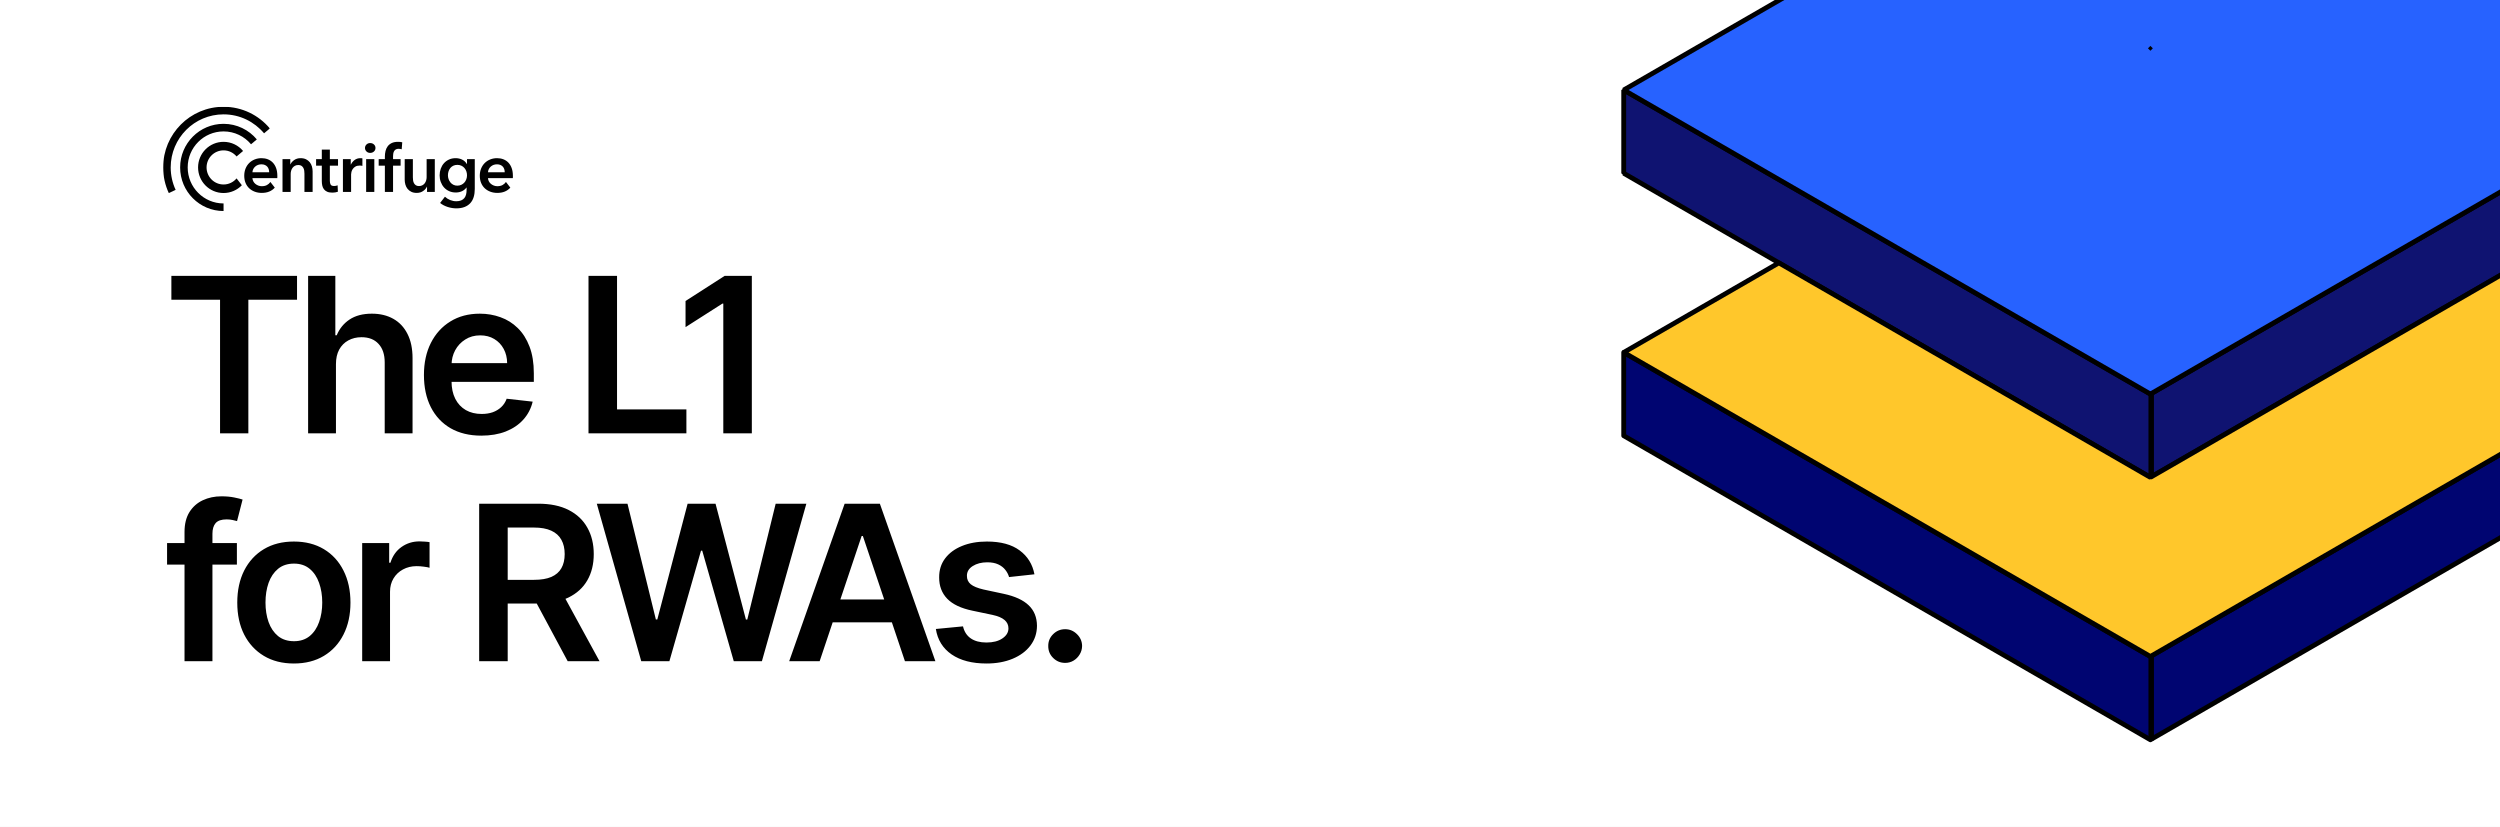
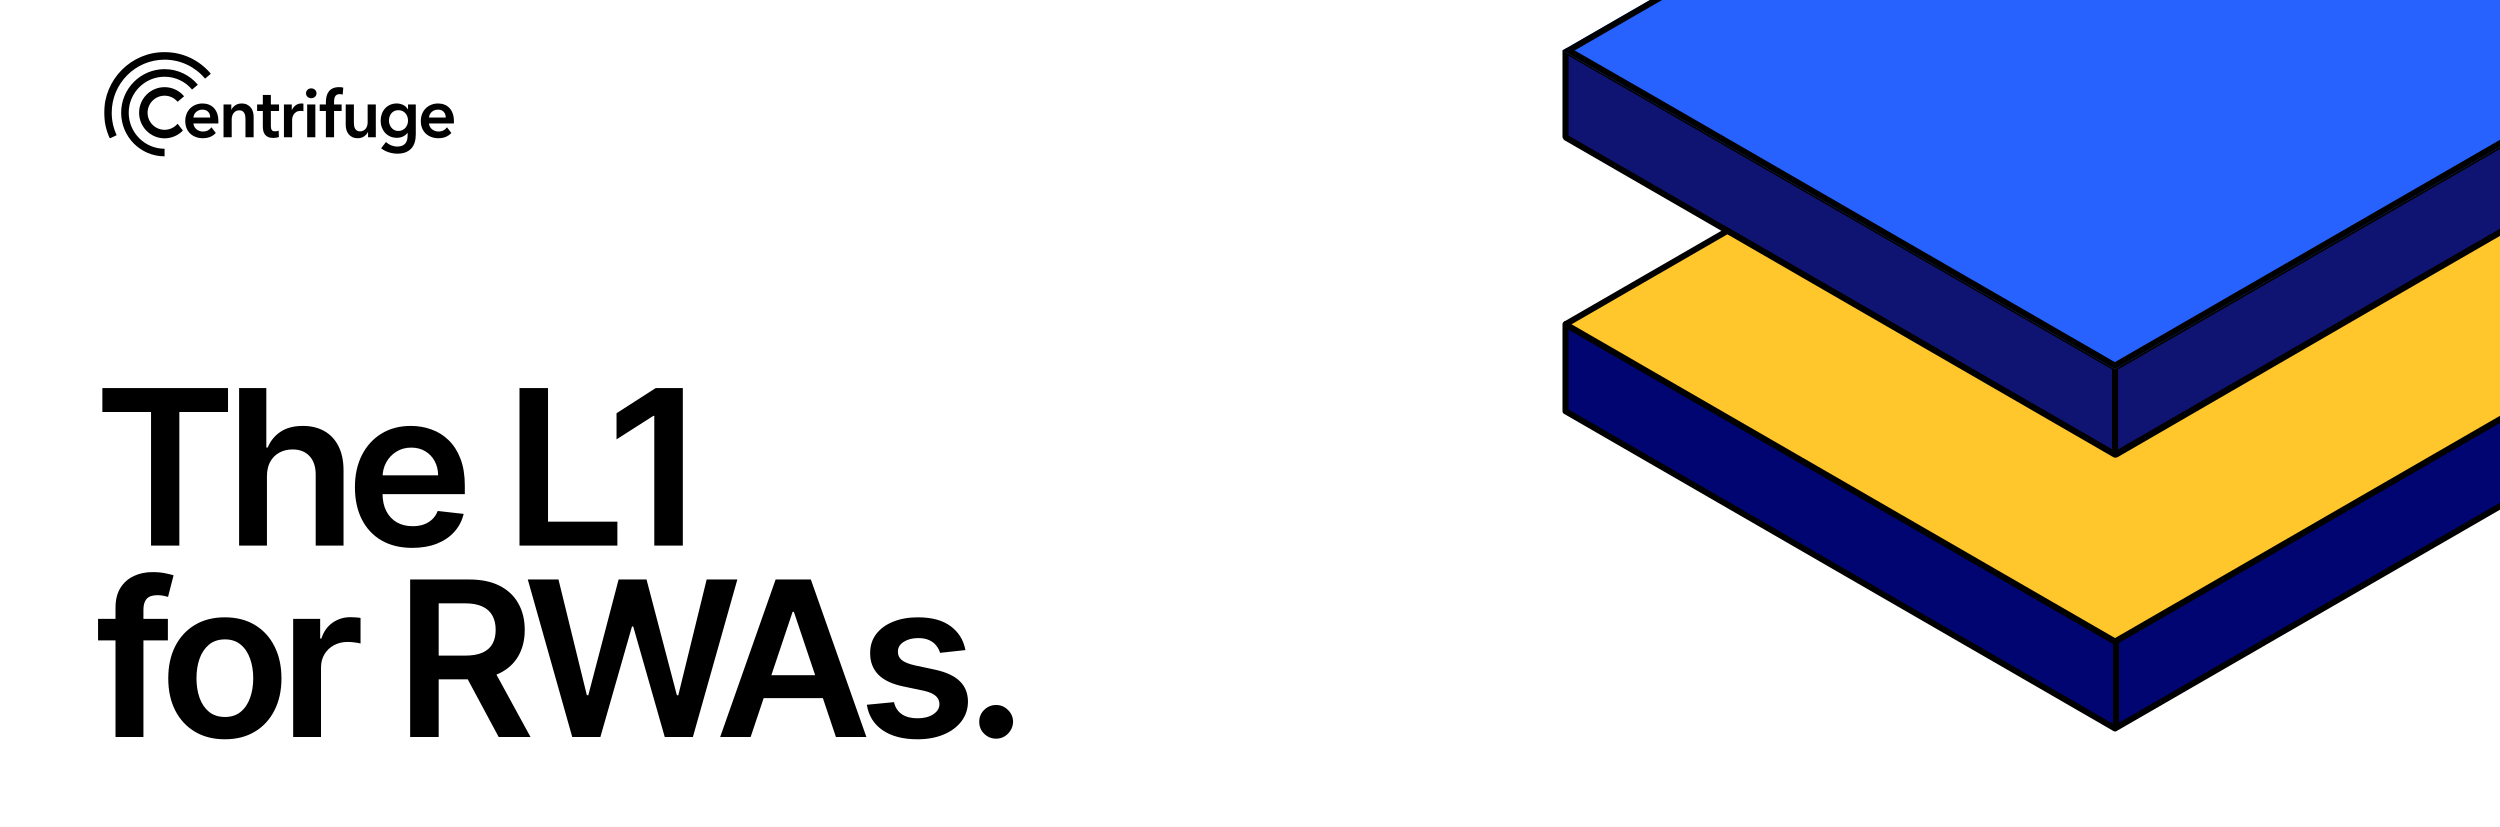
<svg xmlns="http://www.w3.org/2000/svg" width="1920" height="635" viewBox="0 0 1920 635" fill="none">
  <g clip-path="url(#clip0_1_2)">
    <rect width="1920" height="635" fill="white" />
-     <path d="M1651.49 37.102V37.134H1651.51V37.102H1651.49ZM1366.13 201.86L1247.02 270.647H1247V334.623H1247.02V270.662L1366.15 201.876H1366.13V201.86Z" fill="black" />
-     <path d="M1247 270.647V334.623H1247.02V270.647H1247ZM1297.06 299.556L1302.39 302.643H1302.41L1297.06 299.556ZM1651.49 568.151L1367.18 404.005L1651.49 568.167V568.151ZM1651.49 504.16L1302.42 302.643L1651.49 504.191V504.16ZM1297.06 299.556L1302.39 302.643H1302.41L1297.06 299.556ZM1367.18 404.005L1651.49 568.151L1367.18 404.005ZM1651.49 504.176L1302.42 302.643L1651.49 504.191V504.176Z" fill="black" />
-     <path d="M2055.98 270.662V334.622L1770.5 499.443L1651.51 568.135V568.151H1651.49V568.135L1367.18 404.004L1247.02 334.638V270.662L1296.18 299.038L1297.06 299.555L1302.39 302.642H1302.42L1651.49 504.191L1651.51 504.175L2000.56 302.642H2000.61L2055.98 270.662Z" fill="#000571" stroke="black" stroke-width="3.715" stroke-linejoin="round" />
-     <path d="M2000.6 302.626L2055.97 270.662L2000.58 302.626H2000.6ZM1651.51 568.135L1770.5 499.443L1651.51 568.135V568.135ZM2055.98 270.662V334.622H2056V270.646H2055.98V270.662Z" fill="black" />
-     <path d="M1297.06 299.556L1302.39 302.643H1302.4L1297.06 299.556ZM1936.85 201.861L2055.98 270.647L1936.87 201.861H1936.85ZM2055.97 270.647L2000.59 302.627L2055.97 270.663H2055.95L2055.97 270.647ZM1651.49 504.16L1302.42 302.643L1651.49 504.191V504.16ZM1297.06 299.556L1302.39 302.643H1302.4L1297.06 299.556ZM1366.13 201.861L1247.02 270.647L1366.15 201.877H1366.13V201.861ZM1297.06 299.541L1302.39 302.627H1302.4L1297.06 299.541Z" fill="black" />
-     <path d="M1651.51 568.137L1770.5 499.445L1651.51 568.137ZM1651.49 568.153L1367.18 404.006L1651.49 568.168V568.153Z" fill="black" />
-     <path d="M1651.49 -164.446L1247.02 69.098H1247V133.074H1247.02V69.114L1651.49 -164.415H1651.51V-164.446H1651.49Z" fill="black" />
-     <path d="M1247 69.097V133.057H1247.02V69.097H1247ZM1302.42 101.093L1421.54 169.879L1302.41 101.093H1302.42ZM1421.57 169.879H1421.55L1476.94 201.859L1421.57 169.879ZM1476.96 201.859L1651.49 302.641L1476.96 201.859ZM1651.49 366.602L1421.57 233.84L1651.49 366.617V366.602ZM1366.18 201.859H1366.16L1247.03 133.073L1366.15 201.859H1366.18L1421.55 233.84L1366.19 201.859H1366.18ZM1302.42 101.093L1421.54 169.879L1302.41 101.093H1302.42ZM1421.57 169.879H1421.55L1476.94 201.859L1421.57 169.879ZM1476.96 201.859L1651.49 302.641L1476.96 201.859Z" fill="black" />
-     <path d="M2055.98 69.112V133.072H2055.97L1936.84 201.843V201.859H1936.82L1881.45 233.839H1881.42L1651.51 366.585V366.601H1651.49V366.585L1421.57 233.839H1421.53L1366.18 201.859H1366.16V201.843L1247.03 133.072H1247.02V69.112L1302.39 101.077V101.092H1302.42L1421.53 169.879H1421.55V169.894L1476.94 201.859V201.874H1476.96L1651.49 302.641L1826.04 201.874V201.859H1826.06L1881.42 169.879H1881.45L2000.56 101.092H2000.59L2000.61 101.077L2055.98 69.112Z" fill="#0F1371" stroke="black" stroke-width="3.715" stroke-linejoin="bevel" />
-     <path d="M1826.03 201.86L1651.49 302.642L1826.04 201.876H1826.03V201.86ZM1881.42 233.824L1651.51 366.571L1881.43 233.84H1881.42V233.824ZM1936.82 201.829L1881.45 233.809L1936.84 201.844H1936.82V201.829ZM1881.45 169.817L2000.56 101.046L1881.45 169.817V169.817ZM2055.97 69.051L2000.61 101.031L2055.98 69.066V133.027H2056V69.051H2055.97V69.051ZM1936.84 201.797L2055.95 133.027L1936.82 201.797H1936.84ZM1826.03 201.813L1651.49 302.595L1826.04 201.829H1826.03V201.813ZM1881.45 169.801L2000.56 101.031L1881.45 169.801Z" fill="black" />
-     <path d="M1881.45 169.864L2000.56 101.093L1881.45 169.864V169.864ZM2055.97 69.097L2000.61 101.077L2055.98 69.113H2055.97V69.097ZM1826.04 201.828H1826.03L1651.49 302.61L1476.96 201.844L1651.49 302.626L1826.04 201.859H1826.06L1881.42 169.864L1826.04 201.828V201.828ZM1421.57 169.864H1421.55L1476.94 201.844L1421.57 169.864ZM1302.42 101.077L1421.54 169.864L1302.41 101.077H1302.42Z" fill="black" />
-     <path d="M1247.03 133.074L1366.15 201.86L1247.03 133.074ZM1366.18 201.86H1366.16L1421.53 233.84L1366.18 201.86ZM1651.49 366.602L1421.57 233.856L1651.49 366.618V366.602ZM1651.51 366.587L1881.43 233.856L1651.51 366.587ZM1936.82 201.86L1881.45 233.84L1936.84 201.876H1936.82V201.86ZM1936.84 201.829L2055.95 133.058L1936.82 201.829H1936.84Z" fill="black" />
-     <path d="M2055.97 270.645L2000.59 302.626H2000.58V302.641H2000.56L1651.51 504.174H1651.49L1302.42 302.641H1302.41V302.626L1297.06 299.554L1296.18 299.037L1247.02 270.661L1366.15 201.875H1366.16L1421.54 233.839V233.855H1421.57L1651.49 366.617L1651.51 366.601L1881.43 233.855H1881.45V233.839L1936.84 201.875L2055.97 270.645Z" fill="#FFC72B" stroke="black" stroke-width="3.715" stroke-linejoin="bevel" />
-     <path d="M1651.51 -164.415H1651.49L1247.02 69.114L1302.39 101.078H1302.42L1421.55 169.864H1421.57L1476.94 201.86H1476.96L1651.49 302.627L1826.03 201.86H1826.04L1881.42 169.88H1881.45L2000.56 101.094H2000.61L2055.97 69.098L1651.51 -164.415ZM1651.51 37.134H1651.49V37.102H1651.51V37.134Z" fill="#2762FF" stroke="black" stroke-width="3.715" stroke-linejoin="bevel" />
-     <line x1="1652.12" y1="300.547" x2="1652.12" y2="365.03" stroke="black" stroke-width="4.208" />
-     <line x1="1652.12" y1="504.191" x2="1652.12" y2="568.675" stroke="black" stroke-width="4.208" />
-     <path d="M131.615 230.212V211.845H228.119V230.212H190.734V332.8H169V230.212H131.615ZM258.011 279.646V332.8H236.631V211.845H257.538V257.498H258.601C260.727 252.379 264.015 248.344 268.464 245.391C272.953 242.398 278.662 240.902 285.592 240.902C291.892 240.902 297.384 242.221 302.07 244.859C306.755 247.497 310.377 251.356 312.937 256.435C315.535 261.514 316.835 267.715 316.835 275.039V332.8H295.455V278.346C295.455 272.243 293.88 267.499 290.73 264.113C287.619 260.687 283.249 258.975 277.619 258.975C273.839 258.975 270.453 259.801 267.46 261.455C264.507 263.069 262.184 265.412 260.491 268.483C258.837 271.554 258.011 275.275 258.011 279.646ZM369.642 334.572C360.546 334.572 352.691 332.682 346.077 328.902C339.501 325.083 334.442 319.688 330.898 312.719C327.354 305.711 325.583 297.462 325.583 287.973C325.583 278.642 327.354 270.452 330.898 263.404C334.481 256.317 339.481 250.805 345.899 246.867C352.317 242.89 359.857 240.902 368.519 240.902C374.11 240.902 379.386 241.808 384.348 243.619C389.348 245.391 393.758 248.147 397.577 251.887C401.436 255.628 404.467 260.392 406.672 266.18C408.877 271.928 409.98 278.779 409.98 286.733V293.289H335.623V278.878H389.486C389.446 274.783 388.56 271.141 386.828 267.952C385.096 264.723 382.674 262.183 379.564 260.333C376.493 258.482 372.91 257.557 368.815 257.557C364.444 257.557 360.605 258.62 357.298 260.746C353.991 262.833 351.412 265.589 349.561 269.015C347.75 272.401 346.825 276.122 346.785 280.177V292.757C346.785 298.033 347.75 302.561 349.679 306.341C351.608 310.081 354.306 312.956 357.77 314.964C361.235 316.932 365.291 317.917 369.937 317.917C373.047 317.917 375.863 317.484 378.382 316.617C380.902 315.712 383.088 314.393 384.938 312.66C386.789 310.928 388.186 308.782 389.131 306.223L409.094 308.467C407.834 313.743 405.432 318.35 401.888 322.287C398.384 326.185 393.896 329.217 388.423 331.382C382.95 333.509 376.689 334.572 369.642 334.572ZM451.971 332.8V211.845H473.882V314.432H527.154V332.8H451.971ZM577.407 211.845V332.8H555.496V233.165H554.787L526.497 251.238V231.157L556.559 211.845H577.407ZM181.934 417.083V433.62H128.307V417.083H181.934ZM141.714 507.8V408.52C141.714 402.417 142.974 397.338 145.494 393.282C148.053 389.227 151.479 386.195 155.77 384.187C160.062 382.179 164.826 381.175 170.063 381.175C173.764 381.175 177.052 381.47 179.926 382.061C182.8 382.651 184.926 383.183 186.304 383.655L182.052 400.192C181.147 399.917 180.005 399.641 178.627 399.365C177.249 399.05 175.713 398.893 174.02 398.893C170.043 398.893 167.228 399.857 165.574 401.787C163.96 403.677 163.153 406.393 163.153 409.937V507.8H141.714ZM225.69 509.572C216.831 509.572 209.153 507.623 202.656 503.725C196.16 499.827 191.12 494.373 187.537 487.365C183.993 480.356 182.222 472.167 182.222 462.796C182.222 453.425 183.993 445.216 187.537 438.168C191.12 431.12 196.16 425.647 202.656 421.749C209.153 417.851 216.831 415.902 225.69 415.902C234.549 415.902 242.227 417.851 248.723 421.749C255.22 425.647 260.24 431.12 263.784 438.168C267.367 445.216 269.158 453.425 269.158 462.796C269.158 472.167 267.367 480.356 263.784 487.365C260.24 494.373 255.22 499.827 248.723 503.725C242.227 507.623 234.549 509.572 225.69 509.572ZM225.808 492.444C230.612 492.444 234.628 491.125 237.856 488.487C241.085 485.81 243.487 482.227 245.062 477.738C246.676 473.25 247.483 468.249 247.483 462.737C247.483 457.185 246.676 452.165 245.062 447.677C243.487 443.149 241.085 439.546 237.856 436.869C234.628 434.191 230.612 432.852 225.808 432.852C220.886 432.852 216.792 434.191 213.524 436.869C210.295 439.546 207.873 443.149 206.259 447.677C204.684 452.165 203.897 457.185 203.897 462.737C203.897 468.249 204.684 473.25 206.259 477.738C207.873 482.227 210.295 485.81 213.524 488.487C216.792 491.125 220.886 492.444 225.808 492.444ZM278.157 507.8V417.083H298.887V432.203H299.832C301.486 426.966 304.321 422.93 308.337 420.095C312.393 417.221 317.019 415.784 322.216 415.784C323.397 415.784 324.716 415.843 326.173 415.961C327.669 416.04 328.91 416.178 329.894 416.375V436.042C328.988 435.727 327.551 435.451 325.583 435.215C323.653 434.939 321.783 434.801 319.972 434.801C316.074 434.801 312.57 435.648 309.459 437.341C306.388 438.995 303.967 441.298 302.195 444.251C300.423 447.204 299.537 450.61 299.537 454.468V507.8H278.157ZM368.002 507.8V386.845H413.36C422.652 386.845 430.448 388.459 436.748 391.687C443.087 394.916 447.871 399.444 451.1 405.271C454.368 411.059 456.002 417.812 456.002 425.529C456.002 433.286 454.348 440.018 451.041 445.728C447.773 451.397 442.949 455.787 436.571 458.898C430.192 461.969 422.357 463.505 413.065 463.505H380.759V445.314H410.112C415.545 445.314 419.995 444.566 423.46 443.07C426.924 441.534 429.484 439.31 431.137 436.396C432.83 433.443 433.677 429.821 433.677 425.529C433.677 421.237 432.83 417.576 431.137 414.544C429.444 411.473 426.865 409.15 423.4 407.575C419.936 405.96 415.467 405.153 409.994 405.153H389.913V507.8H368.002ZM430.488 452.992L460.431 507.8H435.98L406.568 452.992H430.488ZM492.478 507.8L458.342 386.845H481.907L503.7 475.73H504.822L528.092 386.845H549.531L572.859 475.789H573.922L595.716 386.845H619.281L585.144 507.8H563.528L539.313 422.93H538.368L514.094 507.8H492.478ZM629.49 507.8H606.103L648.685 386.845H675.735L718.376 507.8H694.988L662.682 411.65H661.737L629.49 507.8ZM630.258 460.374H694.043V477.974H630.258V460.374ZM794.453 441.062L774.963 443.188C774.412 441.219 773.447 439.369 772.069 437.636C770.73 435.904 768.919 434.506 766.635 433.443C764.352 432.38 761.556 431.848 758.249 431.848C753.8 431.848 750.059 432.813 747.027 434.742C744.035 436.672 742.558 439.172 742.598 442.243C742.558 444.881 743.523 447.027 745.492 448.681C747.5 450.334 750.807 451.693 755.414 452.756L770.888 456.063C779.471 457.914 785.85 460.847 790.023 464.863C794.236 468.879 796.362 474.135 796.402 480.632C796.362 486.341 794.689 491.381 791.382 495.752C788.114 500.083 783.566 503.469 777.739 505.91C771.911 508.351 765.218 509.572 757.658 509.572C746.555 509.572 737.617 507.249 730.845 502.603C724.073 497.917 720.037 491.401 718.738 483.054L739.586 481.046C740.531 485.14 742.539 488.231 745.61 490.318C748.681 492.405 752.677 493.448 757.599 493.448C762.678 493.448 766.753 492.405 769.825 490.318C772.935 488.231 774.49 485.652 774.49 482.581C774.49 479.982 773.486 477.837 771.478 476.144C769.51 474.45 766.438 473.151 762.265 472.246L746.791 468.997C738.09 467.186 731.652 464.135 727.478 459.843C723.305 455.512 721.238 450.039 721.277 443.424C721.238 437.833 722.754 432.99 725.825 428.895C728.935 424.761 733.247 421.572 738.759 419.328C744.311 417.044 750.709 415.902 757.954 415.902C768.584 415.902 776.951 418.166 783.054 422.694C789.196 427.222 792.996 433.345 794.453 441.062ZM818.054 509.099C814.471 509.099 811.4 507.839 808.841 505.319C806.282 502.799 805.022 499.728 805.061 496.106C805.022 492.562 806.282 489.531 808.841 487.011C811.4 484.491 814.471 483.231 818.054 483.231C821.519 483.231 824.531 484.491 827.091 487.011C829.689 489.531 831.008 492.562 831.048 496.106C831.008 498.508 830.378 500.693 829.158 502.662C827.976 504.63 826.401 506.205 824.433 507.386C822.504 508.528 820.377 509.099 818.054 509.099Z" fill="black" />
-     <mask id="mask0_1_2" style="mask-type:alpha" maskUnits="userSpaceOnUse" x="125" y="82" width="83" height="67">
-       <path fill-rule="evenodd" clip-rule="evenodd" d="M125.298 82.001H207.235V148.278H125.298V82.001Z" fill="white" />
+     <path d="M78.615 316.412V298.045H175.119V316.412H137.734V419H116V316.412H78.615ZM205.011 365.846V419H183.631V298.045H204.538V343.698H205.601C207.727 338.58 211.015 334.544 215.464 331.591C219.953 328.599 225.662 327.102 232.592 327.102C238.892 327.102 244.384 328.421 249.07 331.059C253.755 333.697 257.377 337.556 259.937 342.635C262.535 347.714 263.835 353.916 263.835 361.239V419H242.455V364.546C242.455 358.444 240.88 353.699 237.73 350.313C234.619 346.887 230.249 345.175 224.619 345.175C220.839 345.175 217.453 346.002 214.46 347.655C211.507 349.27 209.184 351.612 207.491 354.683C205.837 357.755 205.011 361.475 205.011 365.846ZM316.642 420.772C307.546 420.772 299.691 418.882 293.077 415.102C286.501 411.283 281.442 405.889 277.898 398.92C274.354 391.911 272.583 383.662 272.583 374.173C272.583 364.842 274.354 356.652 277.898 349.604C281.481 342.517 286.481 337.005 292.899 333.067C299.317 329.091 306.857 327.102 315.519 327.102C321.11 327.102 326.386 328.008 331.348 329.819C336.348 331.591 340.758 334.347 344.577 338.088C348.436 341.828 351.467 346.592 353.672 352.38C355.877 358.129 356.98 364.98 356.98 372.933V379.489H282.623V365.078H336.486C336.446 360.983 335.56 357.341 333.828 354.152C332.096 350.923 329.674 348.384 326.564 346.533C323.493 344.683 319.91 343.757 315.815 343.757C311.444 343.757 307.605 344.82 304.298 346.947C300.991 349.033 298.412 351.789 296.561 355.215C294.75 358.601 293.825 362.322 293.785 366.377V378.957C293.785 384.233 294.75 388.761 296.679 392.541C298.608 396.282 301.306 399.156 304.77 401.164C308.235 403.132 312.291 404.117 316.937 404.117C320.047 404.117 322.863 403.684 325.382 402.818C327.902 401.912 330.088 400.593 331.938 398.86C333.789 397.128 335.186 394.982 336.131 392.423L356.094 394.667C354.834 399.943 352.432 404.55 348.888 408.487C345.384 412.385 340.896 415.417 335.423 417.583C329.95 419.709 323.689 420.772 316.642 420.772ZM398.971 419V298.045H420.882V400.632H474.154V419H398.971ZM524.407 298.045V419H502.496V319.365H501.787L473.497 337.438V317.357L503.559 298.045H524.407ZM128.934 475.284V491.82H75.307V475.284H128.934ZM88.714 566V466.72C88.714 460.617 89.974 455.538 92.494 451.482C95.053 447.427 98.479 444.395 102.77 442.387C107.062 440.379 111.826 439.375 117.063 439.375C120.764 439.375 124.052 439.67 126.926 440.261C129.8 440.851 131.926 441.383 133.304 441.855L129.052 458.392C128.147 458.117 127.005 457.841 125.627 457.565C124.249 457.25 122.713 457.093 121.02 457.093C117.043 457.093 114.228 458.058 112.574 459.987C110.96 461.877 110.153 464.594 110.153 468.137V566H88.714ZM172.69 567.772C163.831 567.772 156.153 565.823 149.656 561.925C143.16 558.027 138.12 552.574 134.537 545.565C130.993 538.557 129.222 530.367 129.222 520.996C129.222 511.625 130.993 503.416 134.537 496.368C138.12 489.32 143.16 483.847 149.656 479.949C156.153 476.051 163.831 474.102 172.69 474.102C181.549 474.102 189.227 476.051 195.723 479.949C202.22 483.847 207.24 489.32 210.784 496.368C214.367 503.416 216.158 511.625 216.158 520.996C216.158 530.367 214.367 538.557 210.784 545.565C207.24 552.574 202.22 558.027 195.723 561.925C189.227 565.823 181.549 567.772 172.69 567.772ZM172.808 550.644C177.612 550.644 181.628 549.325 184.856 546.687C188.085 544.01 190.487 540.427 192.062 535.938C193.676 531.45 194.483 526.449 194.483 520.937C194.483 515.385 193.676 510.365 192.062 505.877C190.487 501.349 188.085 497.746 184.856 495.069C181.628 492.391 177.612 491.053 172.808 491.053C167.886 491.053 163.792 492.391 160.524 495.069C157.295 497.746 154.873 501.349 153.259 505.877C151.684 510.365 150.897 515.385 150.897 520.937C150.897 526.449 151.684 531.45 153.259 535.938C154.873 540.427 157.295 544.01 160.524 546.687C163.792 549.325 167.886 550.644 172.808 550.644ZM225.157 566V475.284H245.887V490.403H246.832C248.486 485.166 251.321 481.13 255.337 478.296C259.393 475.421 264.019 473.984 269.216 473.984C270.397 473.984 271.716 474.043 273.173 474.161C274.669 474.24 275.91 474.378 276.894 474.575V494.242C275.988 493.927 274.551 493.651 272.583 493.415C270.653 493.139 268.783 493.002 266.972 493.002C263.074 493.002 259.57 493.848 256.459 495.541C253.388 497.195 250.967 499.498 249.195 502.451C247.423 505.404 246.537 508.81 246.537 512.669V566H225.157ZM315.002 566V445.045H360.36C369.652 445.045 377.448 446.659 383.748 449.888C390.087 453.116 394.871 457.644 398.1 463.471C401.368 469.259 403.002 476.012 403.002 483.729C403.002 491.486 401.348 498.219 398.041 503.928C394.773 509.598 389.949 513.988 383.571 517.098C377.192 520.169 369.357 521.705 360.065 521.705H327.759V503.514H357.112C362.545 503.514 366.995 502.766 370.46 501.27C373.924 499.734 376.484 497.51 378.137 494.596C379.83 491.643 380.677 488.021 380.677 483.729C380.677 479.437 379.83 475.776 378.137 472.744C376.444 469.673 373.865 467.35 370.4 465.775C366.936 464.161 362.467 463.353 356.994 463.353H336.913V566H315.002ZM377.488 511.192L407.431 566H382.98L353.568 511.192H377.488ZM439.478 566L405.342 445.045H428.907L450.7 533.93H451.822L475.092 445.045H496.531L519.859 533.989H520.922L542.716 445.045H566.281L532.144 566H510.528L486.313 481.13H485.368L461.094 566H439.478ZM576.49 566H553.103L595.685 445.045H622.735L665.376 566H641.988L609.682 469.85H608.737L576.49 566ZM577.258 518.575H641.043V536.175H577.258V518.575ZM741.453 499.262L721.963 501.388C721.412 499.419 720.447 497.569 719.069 495.836C717.73 494.104 715.919 492.706 713.635 491.643C711.352 490.58 708.556 490.049 705.249 490.049C700.8 490.049 697.059 491.013 694.027 492.943C691.035 494.872 689.558 497.372 689.598 500.443C689.558 503.081 690.523 505.227 692.492 506.881C694.5 508.534 697.807 509.893 702.414 510.956L717.888 514.263C726.471 516.114 732.85 519.047 737.023 523.063C741.236 527.079 743.362 532.336 743.402 538.832C743.362 544.541 741.689 549.581 738.382 553.952C735.114 558.283 730.566 561.669 724.739 564.11C718.911 566.551 712.218 567.772 704.658 567.772C693.555 567.772 684.617 565.449 677.845 560.803C671.073 556.117 667.037 549.601 665.738 541.254L686.586 539.246C687.531 543.341 689.539 546.431 692.61 548.518C695.681 550.605 699.677 551.648 704.599 551.648C709.678 551.648 713.753 550.605 716.825 548.518C719.935 546.431 721.49 543.852 721.49 540.781C721.49 538.183 720.486 536.037 718.478 534.344C716.51 532.651 713.438 531.351 709.265 530.446L693.791 527.197C685.09 525.386 678.652 522.335 674.478 518.043C670.305 513.712 668.238 508.239 668.277 501.624C668.238 496.033 669.754 491.19 672.825 487.096C675.935 482.961 680.247 479.772 685.759 477.528C691.311 475.244 697.709 474.102 704.954 474.102C715.584 474.102 723.951 476.366 730.054 480.894C736.196 485.422 739.996 491.545 741.453 499.262ZM765.054 567.299C761.471 567.299 758.4 566.039 755.841 563.519C753.282 561 752.022 557.928 752.061 554.306C752.022 550.762 753.282 547.731 755.841 545.211C758.4 542.691 761.471 541.431 765.054 541.431C768.519 541.431 771.531 542.691 774.091 545.211C776.689 547.731 778.008 550.762 778.048 554.306C778.008 556.708 777.378 558.893 776.158 560.862C774.976 562.83 773.401 564.405 771.433 565.587C769.504 566.728 767.377 567.299 765.054 567.299Z" fill="black" />
+     <mask id="mask0_1_2" style="mask-type:alpha" maskUnits="userSpaceOnUse" x="80" y="40" width="82" height="67">
+       <path fill-rule="evenodd" clip-rule="evenodd" d="M80 40.001H161.937V106.278H80V40.001Z" fill="white" />
    </mask>
    <g mask="url(#mask0_1_2)">
-       <path fill-rule="evenodd" clip-rule="evenodd" d="M134.892 145.817C132.458 140.583 131.098 134.744 131.098 128.586C131.098 106.074 149.273 87.824 171.694 87.824C184.178 87.824 195.346 93.483 202.793 102.384L207.235 98.641C198.724 88.468 185.961 82.001 171.694 82.001C146.07 82.001 125.298 102.858 125.298 128.586C125.298 135.623 126.852 142.297 129.635 148.278L134.892 145.817Z" fill="black" />
+       <path fill-rule="evenodd" clip-rule="evenodd" d="M89.594 103.817C87.159 98.583 85.799 92.744 85.799 86.586C85.799 64.073 103.975 45.824 126.396 45.824C138.88 45.824 150.047 51.483 157.494 60.384L161.937 56.641C153.426 46.468 140.663 40.001 126.396 40.001C100.772 40.001 80 60.858 80 86.586C80 93.623 81.554 100.297 84.337 106.278L89.594 103.817Z" fill="black" />
    </g>
-     <path fill-rule="evenodd" clip-rule="evenodd" d="M171.693 156.245C156.479 156.245 144.146 143.861 144.146 128.585C144.146 113.309 156.479 100.925 171.693 100.925C180.165 100.925 187.742 104.766 192.795 110.807L197.239 107.063C191.122 99.751 181.948 95.102 171.693 95.102C153.276 95.102 138.347 110.093 138.347 128.585C138.347 147.077 153.276 162.068 171.693 162.068V156.245Z" fill="black" />
-     <path fill-rule="evenodd" clip-rule="evenodd" d="M181.689 137.007C179.295 139.868 175.706 141.688 171.693 141.688C164.487 141.688 158.645 135.822 158.645 128.585C158.645 121.349 164.487 115.483 171.693 115.483C175.706 115.483 179.295 117.303 181.689 120.164L186.687 115.953C183.096 111.661 177.713 108.932 171.693 108.932C160.883 108.932 152.12 117.731 152.12 128.585C152.12 139.44 160.883 148.239 171.693 148.239C177.21 148.239 182.191 145.945 185.749 142.259L181.689 137.007Z" fill="black" />
-     <path fill-rule="evenodd" clip-rule="evenodd" d="M216.971 122.208H222.934V126.252H223.039C223.596 124.991 224.564 123.88 225.941 122.917C227.319 121.954 228.949 121.472 230.832 121.472C232.471 121.472 233.874 121.761 235.042 122.339C236.211 122.917 237.169 123.678 237.919 124.623C238.669 125.569 239.218 126.655 239.567 127.88C239.915 129.106 240.09 130.366 240.09 131.661V147.417H233.813V133.447C233.813 132.711 233.761 131.942 233.657 131.136C233.552 130.331 233.325 129.605 232.977 128.956C232.628 128.309 232.148 127.775 231.538 127.355C230.928 126.934 230.117 126.724 229.106 126.724C228.094 126.724 227.223 126.926 226.491 127.328C225.758 127.731 225.157 128.247 224.686 128.878C224.215 129.508 223.858 130.235 223.614 131.057C223.37 131.88 223.248 132.711 223.248 133.552V147.417H216.971V122.208Z" fill="black" />
-     <path fill-rule="evenodd" clip-rule="evenodd" d="M242.756 127.25V122.208H247.15V114.908H253.322V122.208H259.599V127.25H253.322V138.962C253.322 140.083 253.522 141.01 253.924 141.745C254.324 142.48 255.222 142.848 256.617 142.848C257.036 142.848 257.489 142.805 257.977 142.717C258.465 142.63 258.901 142.499 259.285 142.323L259.494 147.26C258.936 147.47 258.273 147.635 257.507 147.759C256.739 147.881 256.007 147.942 255.31 147.942C253.636 147.942 252.276 147.706 251.23 147.233C250.184 146.761 249.355 146.113 248.745 145.29C248.135 144.468 247.716 143.523 247.49 142.454C247.263 141.387 247.15 140.24 247.15 139.014V127.25H242.756Z" fill="black" />
-     <path fill-rule="evenodd" clip-rule="evenodd" d="M263.366 122.208H269.381V126.409H269.486C270.182 124.939 271.159 123.749 272.415 122.838C273.67 121.928 275.134 121.472 276.808 121.472C277.052 121.472 277.313 121.481 277.593 121.499C277.872 121.517 278.116 121.56 278.325 121.63V127.407C277.906 127.302 277.549 127.232 277.253 127.197C276.956 127.162 276.668 127.145 276.39 127.145C274.96 127.145 273.809 127.407 272.938 127.932C272.065 128.457 271.386 129.087 270.898 129.823C270.409 130.558 270.078 131.311 269.904 132.081C269.729 132.852 269.642 133.465 269.642 133.919V147.417H263.366V122.208Z" fill="black" />
-     <path fill-rule="evenodd" clip-rule="evenodd" d="M281.2 147.417H287.477V122.208H281.2V147.417ZM280.311 113.647C280.311 112.632 280.686 111.748 281.436 110.995C282.185 110.243 283.136 109.866 284.287 109.866C285.437 109.866 286.405 110.225 287.189 110.943C287.974 111.661 288.366 112.563 288.366 113.647C288.366 114.733 287.974 115.635 287.189 116.352C286.405 117.07 285.437 117.429 284.287 117.429C283.136 117.429 282.185 117.053 281.436 116.299C280.686 115.547 280.311 114.663 280.311 113.647V113.647Z" fill="black" />
-     <path fill-rule="evenodd" clip-rule="evenodd" d="M295.585 127.25H290.826V122.208H295.585V120.323C295.585 118.818 295.75 117.374 296.082 115.99C296.413 114.607 296.972 113.39 297.756 112.34C298.541 111.29 299.578 110.458 300.868 109.845C302.158 109.233 303.779 108.926 305.733 108.926C306.43 108.926 307.014 108.952 307.485 109.005C307.956 109.057 308.435 109.154 308.923 109.294L308.505 114.651C308.156 114.546 307.781 114.459 307.38 114.388C306.979 114.318 306.551 114.283 306.099 114.283C305.192 114.283 304.459 114.459 303.902 114.808C303.344 115.159 302.916 115.614 302.621 116.174C302.324 116.734 302.124 117.347 302.019 118.012C301.914 118.677 301.862 119.325 301.862 119.955V122.208H307.668V127.25H301.862V147.417H295.585V127.25Z" fill="black" />
-     <path fill-rule="evenodd" clip-rule="evenodd" d="M333.927 147.417H327.964V143.373H327.859C327.301 144.633 326.333 145.745 324.956 146.707C323.578 147.67 321.949 148.152 320.066 148.152C318.426 148.152 317.023 147.863 315.855 147.285C314.686 146.707 313.728 145.946 312.978 145.001C312.228 144.055 311.679 142.971 311.331 141.745C310.982 140.519 310.808 139.259 310.808 137.963V122.208H317.084V136.178C317.084 136.913 317.137 137.683 317.241 138.489C317.346 139.294 317.572 140.021 317.921 140.668C318.269 141.316 318.749 141.849 319.359 142.27C319.969 142.69 320.78 142.9 321.792 142.9C322.767 142.9 323.631 142.699 324.381 142.296C325.13 141.894 325.741 141.377 326.212 140.747C326.682 140.117 327.04 139.39 327.284 138.567C327.527 137.745 327.65 136.913 327.65 136.072V122.208H333.927V147.417Z" fill="black" />
-     <path fill-rule="evenodd" clip-rule="evenodd" d="M196.026 127.906C197.334 126.768 198.929 126.199 200.812 126.199C201.823 126.199 202.703 126.365 203.454 126.698C204.203 127.031 204.822 127.477 205.31 128.037C205.798 128.598 206.155 129.245 206.383 129.98C206.609 130.715 206.723 131.486 206.723 132.291H193.856C193.994 130.505 194.718 129.044 196.026 127.906V127.906ZM207.664 139.749C206.966 140.764 206.077 141.561 204.997 142.138C203.915 142.716 202.591 143.005 201.022 143.005C200.114 143.005 199.243 142.847 198.406 142.532C197.569 142.217 196.819 141.788 196.157 141.245C195.494 140.703 194.962 140.055 194.562 139.302C194.161 138.549 193.925 137.718 193.856 136.808H212.947C212.982 136.528 213 136.248 213 135.967V135.127C213 132.851 212.694 130.865 212.084 129.166C211.474 127.468 210.628 126.05 209.547 124.912C208.466 123.775 207.184 122.916 205.703 122.339C204.22 121.761 202.608 121.472 200.865 121.472C198.982 121.472 197.229 121.796 195.608 122.444C193.987 123.092 192.582 124.002 191.397 125.175C190.211 126.348 189.279 127.766 188.599 129.428C187.919 131.092 187.579 132.939 187.579 134.969C187.579 137.036 187.919 138.882 188.599 140.51C189.279 142.138 190.22 143.513 191.423 144.633C192.626 145.754 194.047 146.62 195.686 147.232C197.325 147.845 199.121 148.152 201.074 148.152C205.289 148.152 208.608 146.803 211.034 144.108L207.664 139.749Z" fill="black" />
-     <path fill-rule="evenodd" clip-rule="evenodd" d="M376.931 127.906C378.239 126.768 379.834 126.199 381.717 126.199C382.728 126.199 383.608 126.365 384.359 126.698C385.108 127.031 385.727 127.477 386.215 128.037C386.703 128.598 387.06 129.245 387.288 129.98C387.514 130.715 387.628 131.486 387.628 132.291H374.761C374.899 130.505 375.623 129.044 376.931 127.906V127.906ZM388.569 139.749C387.871 140.764 386.982 141.561 385.902 142.138C384.82 142.716 383.495 143.005 381.926 143.005C381.019 143.005 380.148 142.847 379.311 142.532C378.474 142.217 377.724 141.788 377.062 141.245C376.399 140.703 375.867 140.055 375.466 139.302C375.065 138.549 374.83 137.718 374.76 136.808H393.852C393.886 136.528 393.904 136.248 393.904 135.967V135.127C393.904 132.851 393.599 130.865 392.989 129.166C392.378 127.468 391.532 126.05 390.452 124.912C389.371 123.775 388.089 122.916 386.607 122.339C385.125 121.761 383.512 121.472 381.769 121.472C379.886 121.472 378.134 121.796 376.513 122.444C374.891 123.092 373.487 124.002 372.302 125.175C371.116 126.348 370.183 127.766 369.504 129.428C368.824 131.092 368.484 132.939 368.484 134.969C368.484 137.036 368.824 138.882 369.504 140.51C370.183 142.138 371.125 143.513 372.328 144.633C373.531 145.754 374.952 146.62 376.591 147.232C378.23 147.845 380.025 148.152 381.978 148.152C386.194 148.152 389.513 146.803 391.939 144.108L388.569 139.749Z" fill="black" />
-     <path fill-rule="evenodd" clip-rule="evenodd" d="M358.14 137.638C357.791 138.598 357.294 139.444 356.649 140.177C356.003 140.91 355.219 141.494 354.295 141.931C353.371 142.367 352.334 142.585 351.183 142.585C350.067 142.585 349.064 142.359 348.176 141.904C347.286 141.451 346.536 140.849 345.926 140.098C345.316 139.348 344.845 138.502 344.514 137.559C344.182 136.617 344.017 135.641 344.017 134.628C344.017 133.512 344.182 132.465 344.514 131.488C344.845 130.51 345.316 129.664 345.926 128.949C346.536 128.233 347.286 127.666 348.176 127.248C349.064 126.829 350.085 126.619 351.235 126.619C352.386 126.619 353.414 126.829 354.321 127.248C355.228 127.666 356.003 128.242 356.649 128.975C357.294 129.708 357.791 130.563 358.14 131.539C358.488 132.517 358.663 133.547 358.663 134.628C358.663 135.675 358.488 136.679 358.14 137.638V137.638ZM358.663 122.207V125.988H358.558C357.651 124.448 356.431 123.31 354.897 122.575C353.362 121.84 351.706 121.472 349.928 121.472C348.045 121.472 346.345 121.822 344.828 122.522C343.311 123.223 342.021 124.168 340.957 125.358C339.893 126.549 339.075 127.95 338.499 129.56C337.924 131.171 337.636 132.887 337.636 134.707C337.636 136.492 337.932 138.182 338.525 139.775C339.118 141.369 339.946 142.76 341.01 143.95C342.073 145.141 343.372 146.086 344.907 146.786C346.441 147.486 348.15 147.837 350.033 147.837C351.776 147.837 353.354 147.509 354.766 146.855C356.178 146.201 357.337 145.255 358.245 144.017H358.349V145.861C358.349 147.127 358.218 148.286 357.957 149.34C357.695 150.394 357.259 151.308 356.649 152.081C356.039 152.854 355.219 153.46 354.191 153.9C353.162 154.339 351.898 154.559 350.399 154.559C348.83 154.559 347.278 154.252 345.743 153.64C344.249 153.043 342.904 152.188 341.708 151.077L338.002 155.872C338.804 156.537 339.711 157.132 340.722 157.658C341.733 158.183 342.788 158.62 343.887 158.97C344.985 159.32 346.101 159.583 347.234 159.758C348.367 159.933 349.439 160.021 350.451 160.021C352.891 160.021 355.002 159.67 356.78 158.97C358.558 158.27 360.031 157.281 361.2 156.003C362.368 154.725 363.231 153.167 363.789 151.329C364.346 149.491 364.626 147.433 364.626 145.158V122.207H358.663Z" fill="black" />
+     <path fill-rule="evenodd" clip-rule="evenodd" d="M126.395 114.245C111.181 114.245 98.848 101.861 98.848 86.585C98.848 71.309 111.181 58.925 126.395 58.925C134.867 58.925 142.444 62.766 147.497 68.807L151.941 65.063C145.824 57.751 136.65 53.102 126.395 53.102C107.978 53.102 93.048 68.093 93.048 86.585C93.048 105.077 107.978 120.068 126.395 120.068V114.245Z" fill="black" />
+     <path fill-rule="evenodd" clip-rule="evenodd" d="M136.391 95.007C133.997 97.868 130.408 99.688 126.395 99.688C119.189 99.688 113.346 93.822 113.346 86.585C113.346 79.35 119.189 73.484 126.395 73.484C130.408 73.484 133.997 75.303 136.391 78.164L141.388 73.953C137.798 69.661 132.414 66.933 126.395 66.933C115.585 66.933 106.822 75.731 106.822 86.585C106.822 97.439 115.585 106.239 126.395 106.239C131.911 106.239 136.893 103.945 140.45 100.259L136.391 95.007Z" fill="black" />
+     <path fill-rule="evenodd" clip-rule="evenodd" d="M171.673 80.208H177.636V84.251H177.74C178.298 82.991 179.265 81.88 180.643 80.916C182.02 79.954 183.651 79.472 185.534 79.472C187.172 79.472 188.576 79.761 189.744 80.339C190.912 80.916 191.871 81.678 192.621 82.623C193.371 83.569 193.92 84.654 194.269 85.88C194.617 87.106 194.792 88.366 194.792 89.661V105.417H188.515V91.447C188.515 90.711 188.463 89.942 188.358 89.136C188.254 88.331 188.027 87.605 187.678 86.956C187.329 86.309 186.849 85.775 186.24 85.355C185.629 84.934 184.818 84.724 183.808 84.724C182.796 84.724 181.925 84.926 181.193 85.328C180.46 85.731 179.859 86.247 179.388 86.878C178.917 87.508 178.559 88.235 178.315 89.057C178.071 89.88 177.95 90.711 177.95 91.552V105.417H171.673V80.208Z" fill="black" />
+     <path fill-rule="evenodd" clip-rule="evenodd" d="M197.458 85.25V80.208H201.852V72.908H208.024V80.208H214.3V85.25H208.024V96.962C208.024 98.082 208.224 99.01 208.625 99.745C209.026 100.48 209.924 100.848 211.319 100.848C211.738 100.848 212.19 100.805 212.679 100.717C213.167 100.63 213.603 100.499 213.987 100.323L214.196 105.26C213.638 105.47 212.975 105.635 212.208 105.759C211.441 105.881 210.709 105.942 210.012 105.942C208.338 105.942 206.978 105.706 205.932 105.233C204.885 104.761 204.057 104.113 203.447 103.29C202.837 102.468 202.418 101.523 202.192 100.454C201.965 99.387 201.852 98.24 201.852 97.014V85.25H197.458Z" fill="black" />
+     <path fill-rule="evenodd" clip-rule="evenodd" d="M218.068 80.208H224.083V84.409H224.187C224.884 82.939 225.861 81.749 227.116 80.838C228.372 79.928 229.836 79.472 231.51 79.472C231.753 79.472 232.015 79.481 232.295 79.499C232.573 79.517 232.818 79.56 233.027 79.63V85.407C232.608 85.302 232.25 85.232 231.955 85.197C231.658 85.162 231.37 85.144 231.091 85.144C229.661 85.144 228.511 85.407 227.64 85.932C226.767 86.457 226.087 87.087 225.6 87.823C225.111 88.558 224.78 89.311 224.606 90.081C224.431 90.852 224.344 91.465 224.344 91.919V105.417H218.068V80.208Z" fill="black" />
+     <path fill-rule="evenodd" clip-rule="evenodd" d="M235.902 105.417H242.178V80.208H235.902V105.417ZM235.013 71.647C235.013 70.632 235.387 69.749 236.137 68.995C236.887 68.243 237.837 67.866 238.988 67.866C240.139 67.866 241.107 68.225 241.891 68.943C242.676 69.661 243.068 70.563 243.068 71.647C243.068 72.733 242.676 73.635 241.891 74.352C241.107 75.07 240.139 75.429 238.988 75.429C237.837 75.429 236.887 75.053 236.137 74.299C235.387 73.547 235.013 72.663 235.013 71.647Z" fill="black" />
+     <path fill-rule="evenodd" clip-rule="evenodd" d="M250.287 85.25H245.527V80.208H250.287V78.323C250.287 76.818 250.452 75.374 250.784 73.99C251.115 72.607 251.673 71.39 252.458 70.34C253.242 69.29 254.28 68.458 255.57 67.845C256.86 67.233 258.481 66.926 260.435 66.926C261.132 66.926 261.716 66.952 262.187 67.005C262.657 67.058 263.136 67.154 263.625 67.294L263.207 72.651C262.858 72.546 262.483 72.459 262.082 72.388C261.681 72.319 261.253 72.283 260.801 72.283C259.893 72.283 259.161 72.459 258.604 72.808C258.045 73.159 257.618 73.614 257.322 74.174C257.026 74.734 256.825 75.347 256.721 76.012C256.616 76.677 256.564 77.325 256.564 77.955V80.208H262.37V85.25H256.564V105.417H250.287V85.25Z" fill="black" />
+     <path fill-rule="evenodd" clip-rule="evenodd" d="M288.628 105.417H282.666V101.373H282.561C282.003 102.633 281.035 103.745 279.658 104.707C278.28 105.67 276.65 106.152 274.767 106.152C273.128 106.152 271.725 105.863 270.557 105.285C269.388 104.707 268.429 103.946 267.68 103.001C266.93 102.055 266.38 100.971 266.032 99.745C265.684 98.519 265.509 97.259 265.509 95.963V80.208H271.786V94.178C271.786 94.913 271.838 95.683 271.943 96.489C272.048 97.294 272.274 98.021 272.623 98.668C272.971 99.316 273.451 99.85 274.061 100.27C274.671 100.69 275.482 100.9 276.494 100.9C277.469 100.9 278.332 100.699 279.083 100.296C279.832 99.894 280.442 99.377 280.913 98.747C281.384 98.117 281.741 97.39 281.985 96.567C282.229 95.745 282.352 94.913 282.352 94.073V80.208H288.628V105.417Z" fill="black" />
+     <path fill-rule="evenodd" clip-rule="evenodd" d="M150.728 85.906C152.035 84.769 153.631 84.199 155.514 84.199C156.525 84.199 157.405 84.365 158.155 84.698C158.905 85.031 159.523 85.477 160.012 86.037C160.5 86.597 160.857 87.245 161.084 87.98C161.311 88.715 161.424 89.486 161.424 90.291H148.557C148.696 88.505 149.42 87.044 150.728 85.906ZM162.366 97.749C161.668 98.764 160.779 99.561 159.699 100.138C158.617 100.716 157.292 101.005 155.723 101.005C154.816 101.005 153.945 100.847 153.108 100.532C152.271 100.217 151.521 99.788 150.859 99.245C150.196 98.703 149.664 98.055 149.264 97.302C148.862 96.549 148.627 95.719 148.558 94.808H167.649C167.683 94.528 167.701 94.248 167.701 93.967V93.127C167.701 90.851 167.396 88.865 166.786 87.166C166.176 85.468 165.329 84.05 164.249 82.912C163.168 81.775 161.886 80.916 160.405 80.339C158.922 79.761 157.31 79.472 155.566 79.472C153.683 79.472 151.931 79.796 150.31 80.444C148.688 81.092 147.284 82.002 146.099 83.175C144.913 84.348 143.981 85.766 143.301 87.428C142.621 89.092 142.281 90.939 142.281 92.969C142.281 95.035 142.621 96.882 143.301 98.51C143.981 100.138 144.922 101.513 146.125 102.633C147.328 103.754 148.749 104.62 150.388 105.232C152.027 105.845 153.823 106.152 155.776 106.152C159.991 106.152 163.31 104.803 165.736 102.108L162.366 97.749Z" fill="black" />
+     <path fill-rule="evenodd" clip-rule="evenodd" d="M331.633 85.906C332.94 84.769 334.536 84.199 336.419 84.199C337.43 84.199 338.31 84.365 339.06 84.698C339.81 85.031 340.428 85.477 340.917 86.037C341.405 86.597 341.762 87.245 341.989 87.98C342.216 88.715 342.329 89.486 342.329 90.291H329.462C329.601 88.505 330.325 87.044 331.633 85.906ZM343.271 97.749C342.573 98.764 341.684 99.561 340.603 100.138C339.522 100.716 338.197 101.005 336.628 101.005C335.721 101.005 334.85 100.847 334.013 100.532C333.176 100.217 332.426 99.788 331.764 99.245C331.101 98.703 330.569 98.055 330.168 97.302C329.767 96.549 329.532 95.719 329.462 94.808H348.554C348.588 94.528 348.606 94.248 348.606 93.967V93.127C348.606 90.851 348.3 88.865 347.69 87.166C347.08 85.468 346.234 84.05 345.154 82.912C344.073 81.775 342.791 80.916 341.309 80.339C339.827 79.761 338.214 79.472 336.471 79.472C334.588 79.472 332.836 79.796 331.215 80.444C329.593 81.092 328.189 82.002 327.004 83.175C325.818 84.348 324.885 85.766 324.205 87.428C323.525 89.092 323.186 90.939 323.186 92.969C323.186 95.035 323.525 96.882 324.205 98.51C324.885 100.138 325.827 101.513 327.03 102.633C328.233 103.754 329.653 104.62 331.293 105.232C332.932 105.845 334.727 106.152 336.68 106.152C340.895 106.152 344.215 104.803 346.641 102.108L343.271 97.749Z" fill="black" />
+     <path fill-rule="evenodd" clip-rule="evenodd" d="M312.842 95.638C312.492 96.598 311.995 97.444 311.351 98.177C310.705 98.91 309.921 99.494 308.997 99.931C308.073 100.367 307.035 100.585 305.885 100.585C304.768 100.585 303.766 100.359 302.877 99.904C301.988 99.451 301.238 98.849 300.628 98.098C300.018 97.348 299.547 96.502 299.216 95.559C298.884 94.617 298.719 93.641 298.719 92.628C298.719 91.512 298.884 90.465 299.216 89.488C299.547 88.51 300.018 87.664 300.628 86.949C301.238 86.233 301.988 85.666 302.877 85.248C303.766 84.829 304.786 84.619 305.937 84.619C307.088 84.619 308.116 84.829 309.023 85.248C309.93 85.666 310.705 86.242 311.351 86.975C311.995 87.708 312.492 88.563 312.842 89.539C313.19 90.517 313.364 91.547 313.364 92.628C313.364 93.675 313.19 94.679 312.842 95.638ZM313.365 80.207V83.988H313.26C312.353 82.448 311.133 81.31 309.599 80.575C308.064 79.84 306.408 79.472 304.63 79.472C302.747 79.472 301.047 79.822 299.53 80.522C298.013 81.223 296.723 82.168 295.659 83.358C294.595 84.549 293.776 85.95 293.201 87.56C292.625 89.171 292.338 90.887 292.338 92.707C292.338 94.492 292.634 96.182 293.227 97.775C293.82 99.368 294.648 100.76 295.712 101.95C296.775 103.141 298.074 104.086 299.608 104.786C301.142 105.486 302.851 105.837 304.734 105.837C306.478 105.837 308.056 105.509 309.468 104.855C310.88 104.201 312.039 103.255 312.946 102.017H313.051V103.861C313.051 105.127 312.92 106.286 312.659 107.34C312.397 108.394 311.961 109.308 311.351 110.081C310.74 110.854 309.921 111.46 308.893 111.9C307.864 112.339 306.599 112.559 305.101 112.559C303.531 112.559 301.979 112.252 300.445 111.64C298.951 111.043 297.606 110.188 296.41 109.077L292.704 113.872C293.506 114.537 294.412 115.132 295.424 115.658C296.435 116.183 297.49 116.62 298.589 116.97C299.687 117.32 300.802 117.583 301.936 117.758C303.069 117.933 304.141 118.021 305.153 118.021C307.593 118.021 309.703 117.67 311.482 116.97C313.26 116.27 314.733 115.281 315.902 114.003C317.069 112.725 317.933 111.167 318.491 109.329C319.048 107.491 319.328 105.433 319.328 103.158V80.207H313.365Z" fill="black" />
+     <path d="M1624.35 5.355V5.388H1624.36V5.355H1624.35ZM1326.6 177.264L1202.31 249.036H1202.3V315.789H1202.31V249.053L1326.61 177.281H1326.6V177.264Z" fill="black" />
+     <path d="M1202.3 249.037V315.789H1202.31V249.037H1202.3ZM1254.53 279.2L1260.09 282.421H1260.11L1254.53 279.2ZM1624.34 559.454L1327.69 388.183L1624.34 559.471V559.454ZM1624.34 492.685L1260.12 282.421L1624.34 492.718V492.685ZM1254.53 279.2L1260.09 282.421H1260.11L1254.53 279.2ZM1327.69 388.183L1624.34 559.454L1327.69 388.183ZM1624.34 492.701L1260.12 282.421L1624.34 492.718V492.701Z" fill="black" />
+     <path d="M2046.39 249.052V315.788L1748.51 487.763L1624.36 559.437V559.453H1624.34V559.437L1327.69 388.182L1202.31 315.805V249.052L1253.61 278.66L1254.53 279.199L1260.09 282.42H1260.12L1624.34 492.717L1624.36 492.701L1988.57 282.42H1988.62L2046.39 249.052Z" fill="#000571" stroke="black" stroke-width="4.658" stroke-linejoin="round" />
+     <path d="M1988.6 282.404L2046.38 249.052L1988.58 282.404H1988.6ZM1624.36 559.437L1748.52 487.763L1624.36 559.437V559.437ZM2046.39 249.052V315.789H2046.41V249.036H2046.39V249.052Z" fill="black" />
+     <path d="M1254.53 279.2L1260.09 282.421H1260.11L1254.53 279.2ZM1922.09 177.264L2046.39 249.036L1922.11 177.264H1922.09ZM2046.38 249.036L1988.6 282.405L2046.38 249.053H2046.36L2046.38 249.036ZM1624.34 492.685L1260.12 282.421L1624.34 492.718V492.685ZM1254.53 279.2L1260.09 282.421H1260.11L1254.53 279.2ZM1326.6 177.264L1202.31 249.036L1326.61 177.281H1326.6V177.264ZM1254.53 279.184L1260.09 282.405H1260.11L1254.53 279.184Z" fill="black" />
+     <path d="M1624.36 559.439L1748.52 487.765L1624.36 559.439ZM1624.35 559.456L1327.69 388.184L1624.35 559.472V559.456Z" fill="black" />
+     <path d="M1624.35 -204.943L1202.31 38.739H1202.3V105.492H1202.31V38.755L1624.35 -204.91H1624.36V-204.943H1624.35Z" fill="black" />
+     <path d="M1202.3 38.738V105.474H1202.31V38.738H1202.3ZM1260.12 72.122L1384.41 143.894L1260.11 72.122H1260.12ZM1384.44 143.894H1384.42L1442.22 177.263L1384.44 143.894ZM1442.23 177.263L1624.35 282.419L1442.23 177.263ZM1624.35 349.155L1384.44 210.631L1624.35 349.172V349.155ZM1326.65 177.263H1326.63L1202.33 105.491L1326.61 177.263H1326.65L1384.42 210.631L1326.66 177.263H1326.65ZM1260.12 72.122L1384.41 143.894L1260.11 72.122H1260.12ZM1384.44 143.894H1384.42L1442.22 177.263L1384.44 143.894ZM1442.23 177.263L1624.35 282.419L1442.23 177.263Z" fill="black" />
+     <path d="M2046.39 38.754L2047.06 104.904L2046.38 105.49L1922.08 177.246V177.262H1922.06L1864.28 210.63H1864.25L1624.36 349.139V349.155H1624.34V349.139L1384.44 210.63H1384.41L1326.65 177.262H1326.63V177.246L1202.33 105.49L1202.31 104.871L1202.31 38.754L1260.09 72.106V72.122H1260.12L1384.41 143.894H1384.42V143.91L1442.22 177.262V177.279H1442.23L1624.34 282.419L1806.47 177.279V177.262H1806.49L1864.25 143.894H1864.28L1988.57 72.122H1988.6L1988.62 72.106L2046.39 38.754Z" fill="#0F1371" stroke="black" stroke-width="4.658" stroke-linejoin="bevel" />
+     <path d="M1806.46 177.263L1624.35 282.42L1806.47 177.279H1806.46V177.263ZM1864.25 210.615L1624.36 349.123L1864.27 210.631H1864.25V210.615ZM1922.06 177.23L1864.28 210.599L1922.08 177.247H1922.06V177.23ZM1864.28 143.829L1988.57 72.074L1864.28 143.829V143.829ZM2046.38 38.689L1988.62 72.058L2046.39 38.706V105.442H2046.41V38.689H2046.38V38.689ZM1922.08 177.198L2046.36 105.442L1922.06 177.198H1922.08ZM1806.46 177.214L1624.35 282.371L1806.47 177.23H1806.46V177.214ZM1864.28 143.813L1988.57 72.058L1864.28 143.813Z" fill="black" />
+     <path d="M1864.28 143.878L1988.57 72.122L1864.28 143.878V143.878ZM2046.38 38.738L1988.62 72.106L2046.39 38.754H2046.38V38.738ZM1806.47 177.23H1806.46L1624.35 282.386L1442.23 177.246L1624.35 282.403L1806.47 177.263H1806.49L1864.25 143.878L1806.47 177.23V177.23ZM1384.44 143.878H1384.42L1442.22 177.246L1384.44 143.878ZM1260.12 72.106L1384.41 143.878L1260.11 72.106H1260.12Z" fill="black" />
+     <path d="M1202.33 105.492L1326.61 177.264L1202.33 105.492ZM1326.65 177.264H1326.63L1384.41 210.632L1326.65 177.264ZM1624.34 349.157L1384.44 210.649L1624.34 349.173V349.157ZM1624.36 349.141L1864.26 210.649L1624.36 349.141ZM1922.06 177.264L1864.28 210.632L1922.07 177.28H1922.06V177.264ZM1922.07 177.231L2046.36 105.476L1922.06 177.231H1922.07Z" fill="black" />
+     <path d="M2046.38 249.034L1988.6 282.402H1988.58V282.419H1988.57L1624.36 492.699H1624.34L1260.12 282.419H1260.11V282.402L1254.53 279.198L1253.62 278.659L1202.31 249.051L1326.61 177.279H1326.63L1384.41 210.631V210.647H1384.44L1624.34 349.172H1624.99L1864.27 210.647H1864.28V210.631L1922.08 177.279L2046.38 249.034Z" fill="#FFC72B" stroke="black" stroke-width="4.658" stroke-linejoin="bevel" />
+     <path d="M1624.34 280.157L1624.34 349.563" stroke="black" stroke-width="4.658" />
+     <line x1="1625.13" y1="492.717" x2="1625.13" y2="560" stroke="black" stroke-width="4.658" />
+     <mask id="path-30-inside-1_1_2" fill="white">
+       <path fill-rule="evenodd" clip-rule="evenodd" d="M1624.22 -206H1624.24L2048.72 38.728L1990.12 72.273H1990.07L1865.23 144.367H1865.2L1807.16 177.884H1807.15L1624.22 283.495L1441.29 177.884H1441.28L1383.24 144.35H1383.23L1258.37 72.257H1258.33L1200 38.746L1624.22 -206Z" />
+     </mask>
+     <path fill-rule="evenodd" clip-rule="evenodd" d="M1624.22 -206H1624.24L2048.72 38.728L1990.12 72.273H1990.07L1865.23 144.367H1865.2L1807.16 177.884H1807.15L1624.22 283.495L1441.29 177.884H1441.28L1383.24 144.35H1383.23L1258.37 72.257H1258.33L1200 38.746L1624.22 -206Z" fill="#2762FF" />
+     <path d="M1624.24 -206L1626.56 -210.035L1625.48 -210.658H1624.24V-206ZM1624.22 -206V-210.658H1622.97L1621.89 -210.034L1624.22 -206ZM2048.72 38.728L2051.03 42.77L2058.07 38.742L2051.04 34.693L2048.72 38.728ZM1990.12 72.273V76.931H1991.36L1992.44 76.315L1990.12 72.273ZM1990.07 72.273V67.616H1988.82L1987.74 68.24L1990.07 72.273ZM1865.23 144.367V149.024H1866.48L1867.56 148.4L1865.23 144.367ZM1865.2 144.367V139.709H1863.95L1862.87 140.333L1865.2 144.367ZM1807.16 177.884V182.542H1808.41L1809.49 181.918L1807.16 177.884ZM1807.15 177.884V173.227H1805.9L1804.82 173.851L1807.15 177.884ZM1624.22 283.495L1621.89 287.529L1624.22 288.873L1626.55 287.529L1624.22 283.495ZM1441.29 177.884L1443.62 173.851L1442.54 173.227H1441.29V177.884ZM1441.28 177.884L1438.95 181.917L1440.03 182.542H1441.28V177.884ZM1383.24 144.35L1385.57 140.317L1384.49 139.692H1383.24V144.35ZM1383.23 144.35L1380.9 148.384L1381.98 149.008H1383.23V144.35ZM1258.37 72.257L1260.7 68.223L1259.62 67.599H1258.37V72.257ZM1258.33 72.257L1256.01 76.296L1257.09 76.915H1258.33V72.257ZM1200 38.746L1197.67 34.712L1190.66 38.755L1197.68 42.785L1200 38.746ZM1624.24 -210.658H1624.22V-201.342H1624.24V-210.658ZM2051.04 34.693L1626.56 -210.035L1621.91 -201.965L2046.39 42.763L2051.04 34.693ZM1992.44 76.315L2051.03 42.77L2046.4 34.686L1987.81 68.231L1992.44 76.315ZM1990.07 76.931H1990.12V67.616H1990.07V76.931ZM1867.56 148.4L1992.4 76.307L1987.74 68.24L1862.9 140.333L1867.56 148.4ZM1865.2 149.024H1865.23V139.709H1865.2V149.024ZM1809.49 181.918L1867.53 148.4L1862.87 140.333L1804.83 173.851L1809.49 181.918ZM1807.15 182.542H1807.16V173.227H1807.15V182.542ZM1626.55 287.529L1809.48 181.918L1804.82 173.851L1621.89 279.461L1626.55 287.529ZM1438.97 181.918L1621.89 287.529L1626.55 279.461L1443.62 173.851L1438.97 181.918ZM1441.28 182.542H1441.29V173.227H1441.28V182.542ZM1380.91 148.383L1438.95 181.917L1443.61 173.851L1385.57 140.317L1380.91 148.383ZM1383.23 149.008H1383.24V139.692H1383.23V149.008ZM1256.04 76.29L1380.9 148.384L1385.55 140.317L1260.7 68.223L1256.04 76.29ZM1258.33 76.915H1258.37V67.599H1258.33V76.915ZM1197.68 42.785L1256.01 76.296L1260.65 68.218L1202.32 34.708L1197.68 42.785ZM1621.89 -210.034L1197.67 34.712L1202.33 42.781L1626.55 -201.966L1621.89 -210.034Z" fill="black" mask="url(#path-30-inside-1_1_2)" />
  </g>
  <defs>
    <clipPath id="clip0_1_2">
      <rect width="1920" height="635" fill="white" />
    </clipPath>
  </defs>
</svg>
